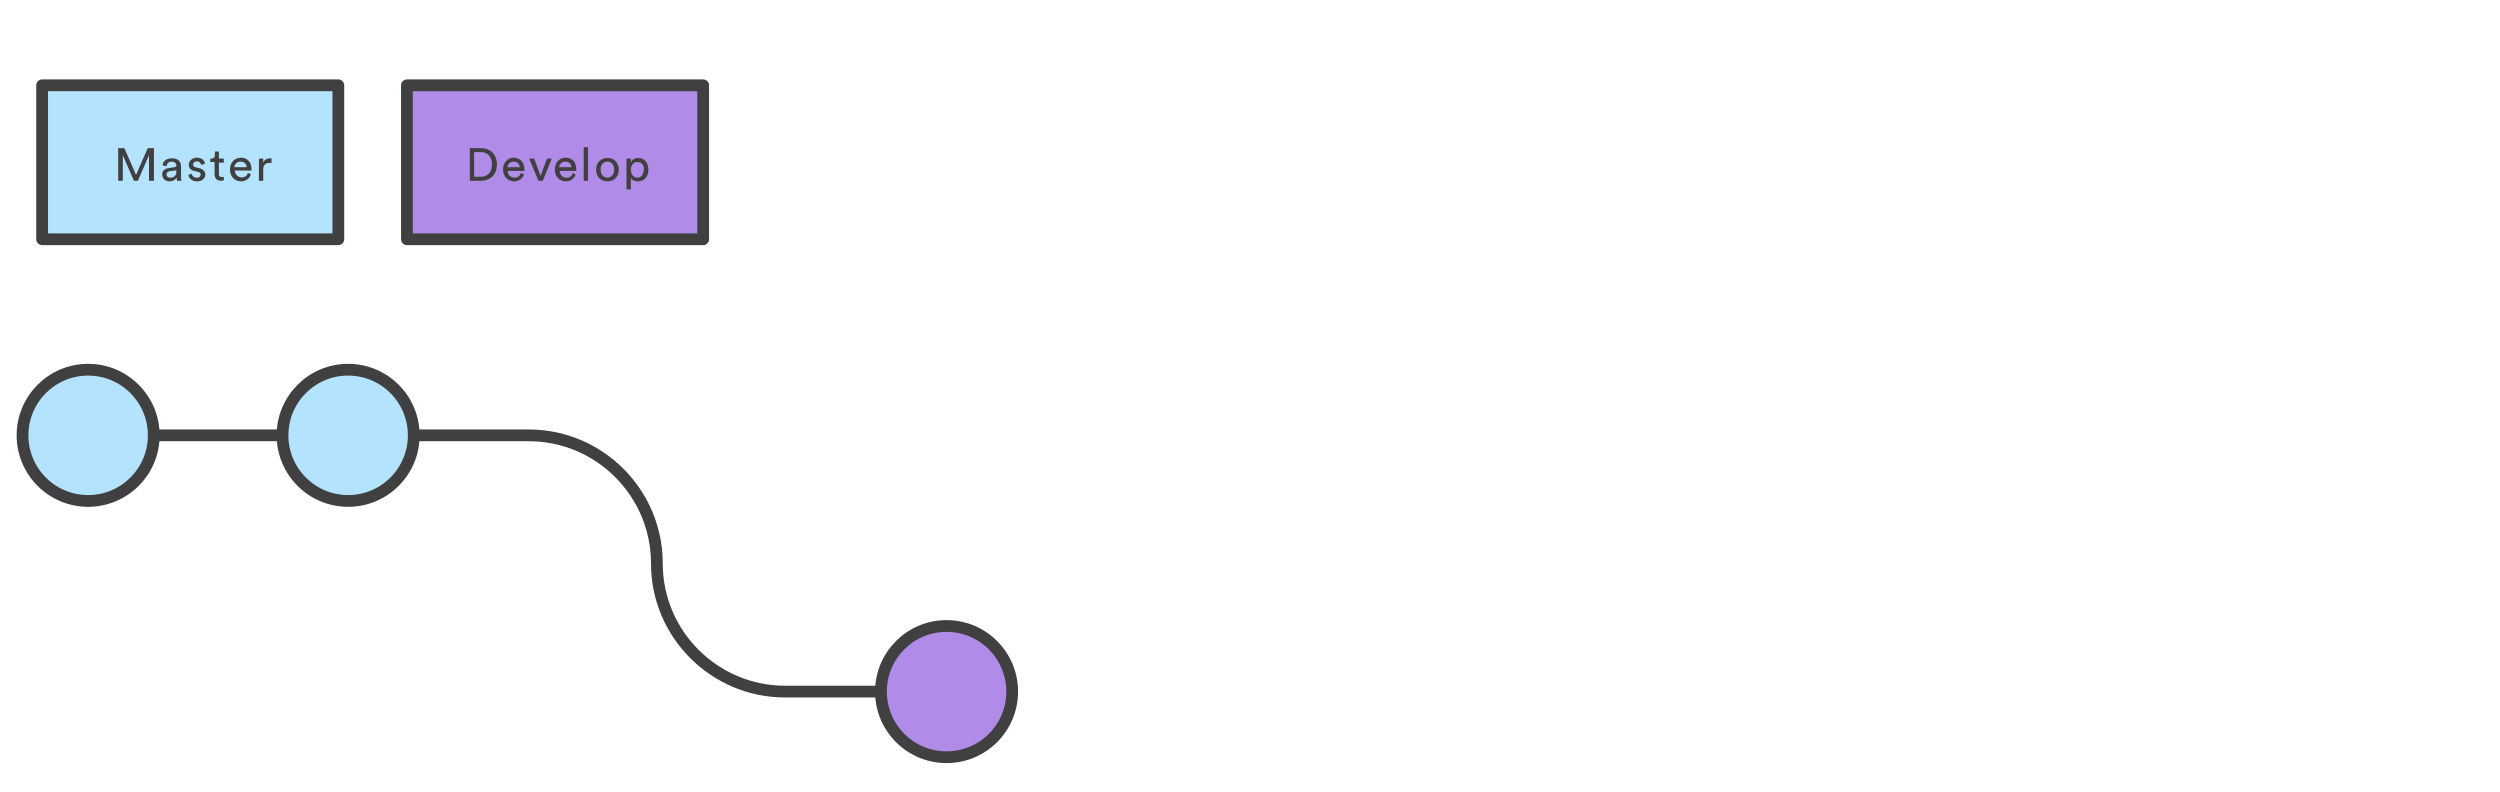
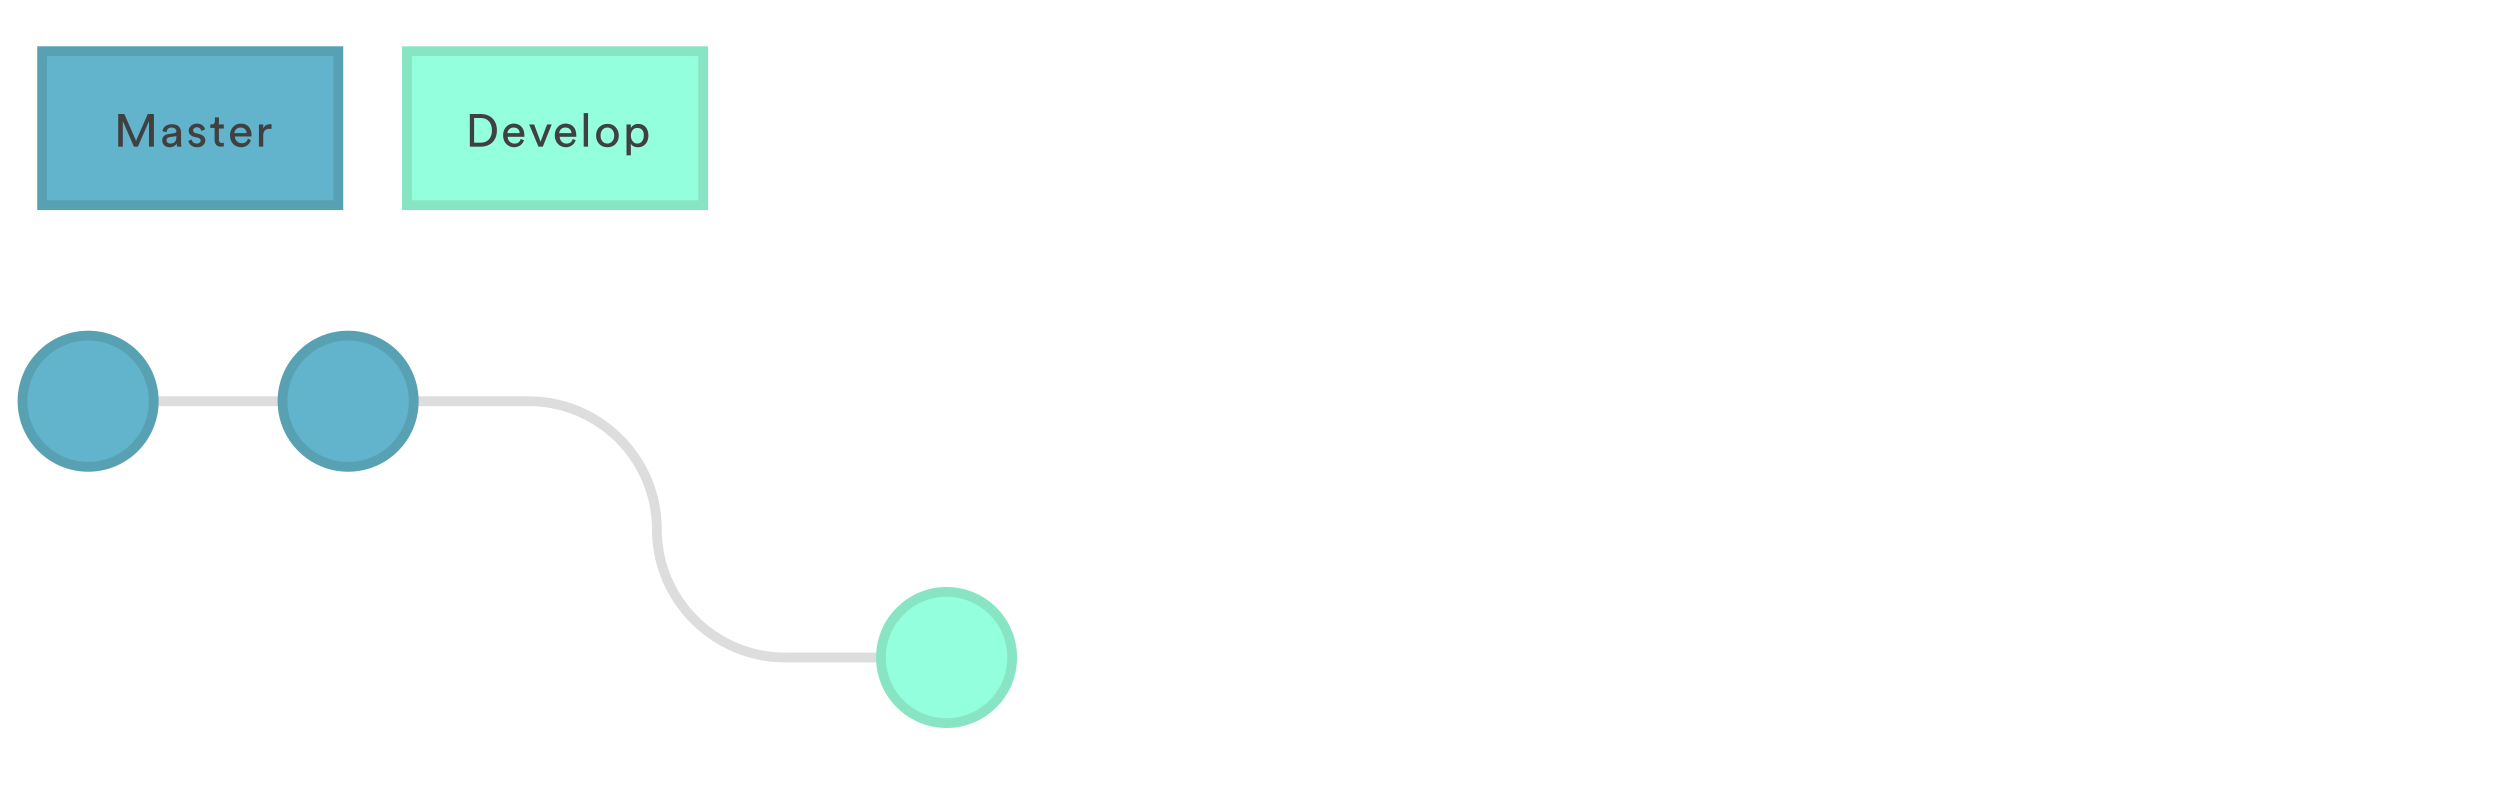
- <svg xmlns="http://www.w3.org/2000/svg" version="1.1" id="Layer_1" x="0px" y="0px" width="127.559px" height="40.375px" viewBox="0 -1.74 127.559 40.375" enable-background="new 0 -1.74 127.559 40.375" xml:space="preserve">
+ <svg xmlns="http://www.w3.org/2000/svg" version="1.1" id="Layer_1" x="0px" y="0px" width="127.559px" height="40.375px" viewBox="0 0 127.559 40.375" enable-background="new 0 0 127.559 40.375" xml:space="preserve">
  <g id="git_x5F_workflow_x5F_6">
-     <path fill="none" stroke="#404040" stroke-width="0.6" stroke-linecap="round" stroke-linejoin="round" stroke-miterlimit="10" d="   M33.516,27.01c0-3.604-2.934-6.537-6.537-6.537H7.845 M33.516,27.01c0,3.604,2.935,6.537,6.538,6.537h4.896" />
-     <circle fill="#B3E3FF" stroke="#404040" stroke-width="0.6" stroke-linejoin="round" stroke-miterlimit="10" cx="17.763" cy="20.472" r="3.348" />
-     <circle fill="#B3E3FF" stroke="#404040" stroke-width="0.6" stroke-linejoin="round" stroke-miterlimit="10" cx="4.497" cy="20.472" r="3.348" />
-     <circle fill="#B18BE8" stroke="#404040" stroke-width="0.6" stroke-miterlimit="10" cx="48.297" cy="33.548" r="3.348" />
+     <path fill="none" stroke="#DDDDDD" stroke-width="0.5" stroke-miterlimit="10" d="M33.516,27.01c0-3.604-2.934-6.537-6.537-6.537   H7.845 M33.516,27.01c0,3.604,2.937,6.537,6.538,6.537h4.896" />
+     <circle fill="#62B3CC" stroke="#57A1B2" stroke-width="0.5" stroke-miterlimit="10" cx="17.763" cy="20.472" r="3.348" />
+     <circle fill="#62B3CC" stroke="#57A1B2" stroke-width="0.5" stroke-miterlimit="10" cx="4.497" cy="20.472" r="3.348" />
+     <circle fill="#94FFDD" stroke="#88E5C3" stroke-width="0.5" stroke-miterlimit="10" cx="48.297" cy="33.548" r="3.348" />
  </g>
-   <path fill="#B18BE8" stroke="#404040" stroke-width="0.6" stroke-linecap="round" stroke-linejoin="round" stroke-miterlimit="10" d="  M20.763,2.612h15.116v7.856H20.763V2.612z" />
-   <path fill="#404040" d="M23.973,7.484V5.817h0.58c0.425,0,0.802,0.284,0.802,0.834c0,0.551-0.377,0.833-0.802,0.833H23.973z   M24.538,7.279c0.31,0,0.563-0.204,0.563-0.628c0-0.426-0.254-0.63-0.563-0.63h-0.348v1.258H24.538z M26.738,7.153  c-0.066,0.204-0.254,0.361-0.502,0.361c-0.301,0-0.569-0.22-0.569-0.613c0-0.359,0.253-0.596,0.532-0.596  c0.347,0,0.555,0.236,0.555,0.596v0.08h-0.849c0,0.202,0.155,0.345,0.347,0.345c0.186,0,0.279-0.093,0.311-0.235L26.738,7.153z   M26.515,6.792c0-0.158-0.108-0.285-0.316-0.285c-0.186,0-0.294,0.144-0.31,0.285H26.515z M27.696,7.484h-0.223l-0.472-1.132h0.255  l0.325,0.881l0.332-0.881h0.238L27.696,7.484z M29.372,7.153c-0.062,0.204-0.248,0.361-0.502,0.361c-0.295,0-0.563-0.22-0.563-0.613  c0-0.359,0.253-0.596,0.548-0.596c0.348,0,0.55,0.236,0.55,0.596v0.08H28.56c0,0.202,0.155,0.345,0.342,0.345  c0.191,0,0.285-0.093,0.315-0.235L29.372,7.153z M29.156,6.792c0-0.158-0.109-0.285-0.315-0.285c-0.188,0-0.295,0.144-0.312,0.285  H29.156z M29.782,7.484V5.77h0.222v1.714H29.782z M31.573,6.916c0,0.347-0.233,0.598-0.58,0.598s-0.579-0.251-0.579-0.598  c0-0.344,0.232-0.596,0.579-0.596C31.324,6.305,31.573,6.573,31.573,6.916z M31.339,6.916c0-0.266-0.16-0.409-0.347-0.409  c-0.186,0-0.347,0.144-0.347,0.409c0,0.267,0.161,0.409,0.347,0.409C31.179,7.325,31.339,7.168,31.339,6.916z M31.966,7.923V6.352  h0.223v0.174c0.062-0.111,0.186-0.205,0.373-0.205c0.347,0,0.522,0.268,0.522,0.596c0,0.332-0.19,0.598-0.539,0.598  c-0.171,0-0.31-0.077-0.356-0.188v0.598H31.966z M32.516,6.526c-0.203,0-0.327,0.171-0.327,0.391c0,0.236,0.14,0.409,0.327,0.409  c0.206,0,0.331-0.173,0.331-0.409C32.863,6.681,32.738,6.526,32.516,6.526z" />
-   <path fill="#B3E3FF" stroke="#404040" stroke-width="0.6" stroke-linecap="round" stroke-linejoin="round" stroke-miterlimit="10" d="  M2.15,2.612h15.113v7.856H2.15V2.612z" />
-   <path fill="#404040" d="M7.602,7.484V6.179L7.036,7.484H6.833L6.267,6.179v1.305H6.031V5.817h0.313l0.598,1.366l0.597-1.366h0.315  v1.667H7.602z M8.607,6.839l0.299-0.047C8.968,6.776,9,6.745,9,6.711c0-0.108-0.079-0.204-0.252-0.204  c-0.157,0-0.236,0.096-0.251,0.238L8.293,6.697c0.017-0.22,0.22-0.36,0.472-0.36c0.346,0,0.472,0.189,0.472,0.409v0.549  c0,0.094,0.015,0.157,0.015,0.189h-0.22c0-0.032-0.015-0.08-0.015-0.158C8.968,7.404,8.858,7.514,8.655,7.514  c-0.235,0-0.377-0.157-0.377-0.346C8.261,6.981,8.42,6.854,8.607,6.839z M9,6.996V6.948L8.655,6.996  C8.561,7.012,8.497,7.059,8.497,7.168c0,0.08,0.064,0.157,0.189,0.157C8.858,7.325,9,7.248,9,6.996z M9.786,7.121  c0.016,0.127,0.11,0.204,0.266,0.204c0.126,0,0.189-0.077,0.189-0.157c0-0.062-0.048-0.125-0.142-0.141L9.912,6.981  C9.738,6.948,9.628,6.823,9.628,6.665c0-0.188,0.189-0.36,0.409-0.36c0.315,0,0.408,0.202,0.425,0.298l-0.189,0.078  c-0.015-0.062-0.063-0.188-0.236-0.188c-0.11,0-0.189,0.08-0.189,0.158c0,0.061,0.048,0.125,0.126,0.142l0.188,0.047  c0.205,0.046,0.315,0.173,0.315,0.329c0,0.157-0.143,0.346-0.409,0.346c-0.314,0-0.44-0.204-0.455-0.331L9.786,7.121z M11.169,6.352  h0.251v0.205h-0.251v0.58c0,0.111,0.046,0.157,0.156,0.157c0.032,0,0.064,0,0.095-0.016v0.188c-0.016,0-0.079,0.017-0.157,0.017  c-0.188,0-0.314-0.127-0.314-0.331V6.526h-0.22V6.352h0.062c0.126,0,0.173-0.08,0.173-0.173V5.99h0.205V6.352z M12.802,7.153  c-0.063,0.204-0.251,0.361-0.502,0.361c-0.299,0-0.565-0.22-0.565-0.613c0-0.359,0.251-0.596,0.55-0.596  c0.346,0,0.549,0.236,0.549,0.596v0.062h-0.848c0,0.205,0.157,0.347,0.346,0.347s0.282-0.093,0.314-0.235L12.802,7.153z   M12.582,6.792c0-0.158-0.11-0.285-0.315-0.285c-0.188,0-0.298,0.144-0.312,0.285H12.582z M13.838,6.573h-0.094  c-0.188,0-0.313,0.093-0.313,0.344v0.567h-0.22V6.352h0.22v0.205c0.078-0.174,0.22-0.221,0.346-0.221h0.078v0.236H13.838z" />
+   <path fill="#94FFDD" stroke="#88E5C3" stroke-width="0.5" stroke-miterlimit="10" d="M20.763,2.612h15.116v7.856H20.763V2.612z" />
+   <path fill="#404040" d="M23.973,7.484V5.817h0.58c0.425,0,0.802,0.284,0.802,0.834c0,0.551-0.377,0.833-0.802,0.833H23.973z   M24.538,7.279c0.31,0,0.562-0.204,0.562-0.628c0-0.426-0.254-0.63-0.562-0.63H24.19v1.258H24.538z M26.738,7.153  c-0.064,0.204-0.254,0.361-0.502,0.361c-0.301,0-0.567-0.22-0.567-0.613c0-0.359,0.253-0.596,0.532-0.596  c0.347,0,0.555,0.236,0.555,0.596v0.08h-0.851c0,0.202,0.155,0.345,0.349,0.345c0.186,0,0.279-0.093,0.311-0.235L26.738,7.153z   M26.515,6.792c0-0.158-0.106-0.285-0.314-0.285c-0.188,0-0.296,0.144-0.312,0.285H26.515z M27.696,7.484h-0.223l-0.472-1.132h0.255  l0.325,0.881l0.332-0.881h0.236L27.696,7.484z M29.372,7.153c-0.062,0.204-0.248,0.361-0.502,0.361c-0.295,0-0.563-0.22-0.563-0.613  c0-0.359,0.253-0.596,0.548-0.596c0.35,0,0.55,0.236,0.55,0.596v0.08H28.56c0,0.202,0.155,0.345,0.342,0.345  c0.191,0,0.285-0.093,0.315-0.235L29.372,7.153z M29.156,6.792c0-0.158-0.109-0.285-0.315-0.285c-0.188,0-0.295,0.144-0.312,0.285  H29.156z M29.782,7.484V5.77h0.222v1.714H29.782z M31.573,6.916c0,0.347-0.233,0.598-0.58,0.598c-0.349,0-0.579-0.251-0.579-0.598  c0-0.344,0.23-0.596,0.579-0.596C31.324,6.305,31.573,6.573,31.573,6.916z M31.339,6.916c0-0.266-0.16-0.409-0.347-0.409  c-0.188,0-0.349,0.144-0.349,0.409c0,0.267,0.161,0.409,0.349,0.409C31.179,7.325,31.339,7.168,31.339,6.916z M31.966,7.923V6.352  h0.223v0.174c0.062-0.111,0.188-0.205,0.373-0.205c0.349,0,0.522,0.268,0.522,0.596c0,0.332-0.19,0.598-0.539,0.598  c-0.171,0-0.312-0.077-0.356-0.188v0.598h-0.223V7.923z M32.516,6.526c-0.203,0-0.327,0.171-0.327,0.391  c0,0.236,0.142,0.409,0.327,0.409c0.206,0,0.331-0.173,0.331-0.409C32.863,6.681,32.738,6.526,32.516,6.526z" />
+   <path fill="#62B3CC" stroke="#57A1B2" stroke-width="0.5" stroke-miterlimit="10" d="M2.15,2.612h15.113v7.856H2.15V2.612z" />
+   <path fill="#404040" d="M7.602,7.484V6.179L7.036,7.484H6.833L6.267,6.179v1.305H6.031V5.817h0.312l0.598,1.366l0.599-1.366h0.313  v1.667H7.602z M8.607,6.839l0.301-0.047C8.968,6.776,9,6.745,9,6.711c0-0.108-0.079-0.204-0.252-0.204  c-0.157,0-0.236,0.096-0.251,0.238L8.293,6.697c0.017-0.22,0.22-0.36,0.472-0.36c0.346,0,0.472,0.189,0.472,0.409v0.549  c0,0.094,0.017,0.157,0.017,0.189h-0.22c0-0.032-0.017-0.08-0.017-0.158C8.968,7.404,8.858,7.514,8.655,7.514  c-0.233,0-0.377-0.157-0.377-0.346C8.261,6.981,8.42,6.854,8.607,6.839z M9,6.996V6.948L8.655,6.996  C8.561,7.012,8.497,7.059,8.497,7.168c0,0.08,0.062,0.157,0.188,0.157C8.858,7.325,9,7.248,9,6.996z M9.786,7.121  c0.016,0.127,0.108,0.204,0.266,0.204c0.126,0,0.189-0.077,0.189-0.157c0-0.062-0.05-0.125-0.144-0.141L9.912,6.981  C9.738,6.948,9.628,6.823,9.628,6.665c0-0.188,0.188-0.36,0.409-0.36c0.313,0,0.406,0.202,0.425,0.298l-0.189,0.078  c-0.015-0.062-0.062-0.188-0.234-0.188c-0.11,0-0.189,0.08-0.189,0.158c0,0.061,0.048,0.125,0.126,0.142l0.188,0.047  c0.205,0.046,0.313,0.173,0.313,0.329c0,0.157-0.143,0.346-0.409,0.346c-0.312,0-0.438-0.204-0.455-0.331L9.786,7.121z   M11.169,6.352h0.251v0.205h-0.251v0.58c0,0.111,0.046,0.157,0.156,0.157c0.03,0,0.062,0,0.095-0.016v0.188  c-0.018,0-0.079,0.017-0.157,0.017c-0.188,0-0.312-0.127-0.312-0.331V6.526h-0.222V6.352h0.062c0.126,0,0.173-0.08,0.173-0.173V5.99  h0.205V6.352z M12.802,7.153C12.74,7.357,12.551,7.514,12.3,7.514c-0.299,0-0.565-0.22-0.565-0.613c0-0.359,0.251-0.596,0.552-0.596  c0.346,0,0.549,0.236,0.549,0.596v0.062h-0.85c0,0.205,0.157,0.347,0.348,0.347c0.188,0,0.282-0.093,0.312-0.235L12.802,7.153z   M12.582,6.792c0-0.158-0.11-0.285-0.315-0.285c-0.188,0-0.298,0.144-0.312,0.285H12.582z M13.838,6.573h-0.094  c-0.188,0-0.313,0.093-0.313,0.344v0.567h-0.22V6.352h0.22v0.205c0.078-0.174,0.22-0.221,0.346-0.221h0.078v0.236h-0.017V6.573z" />
</svg>
